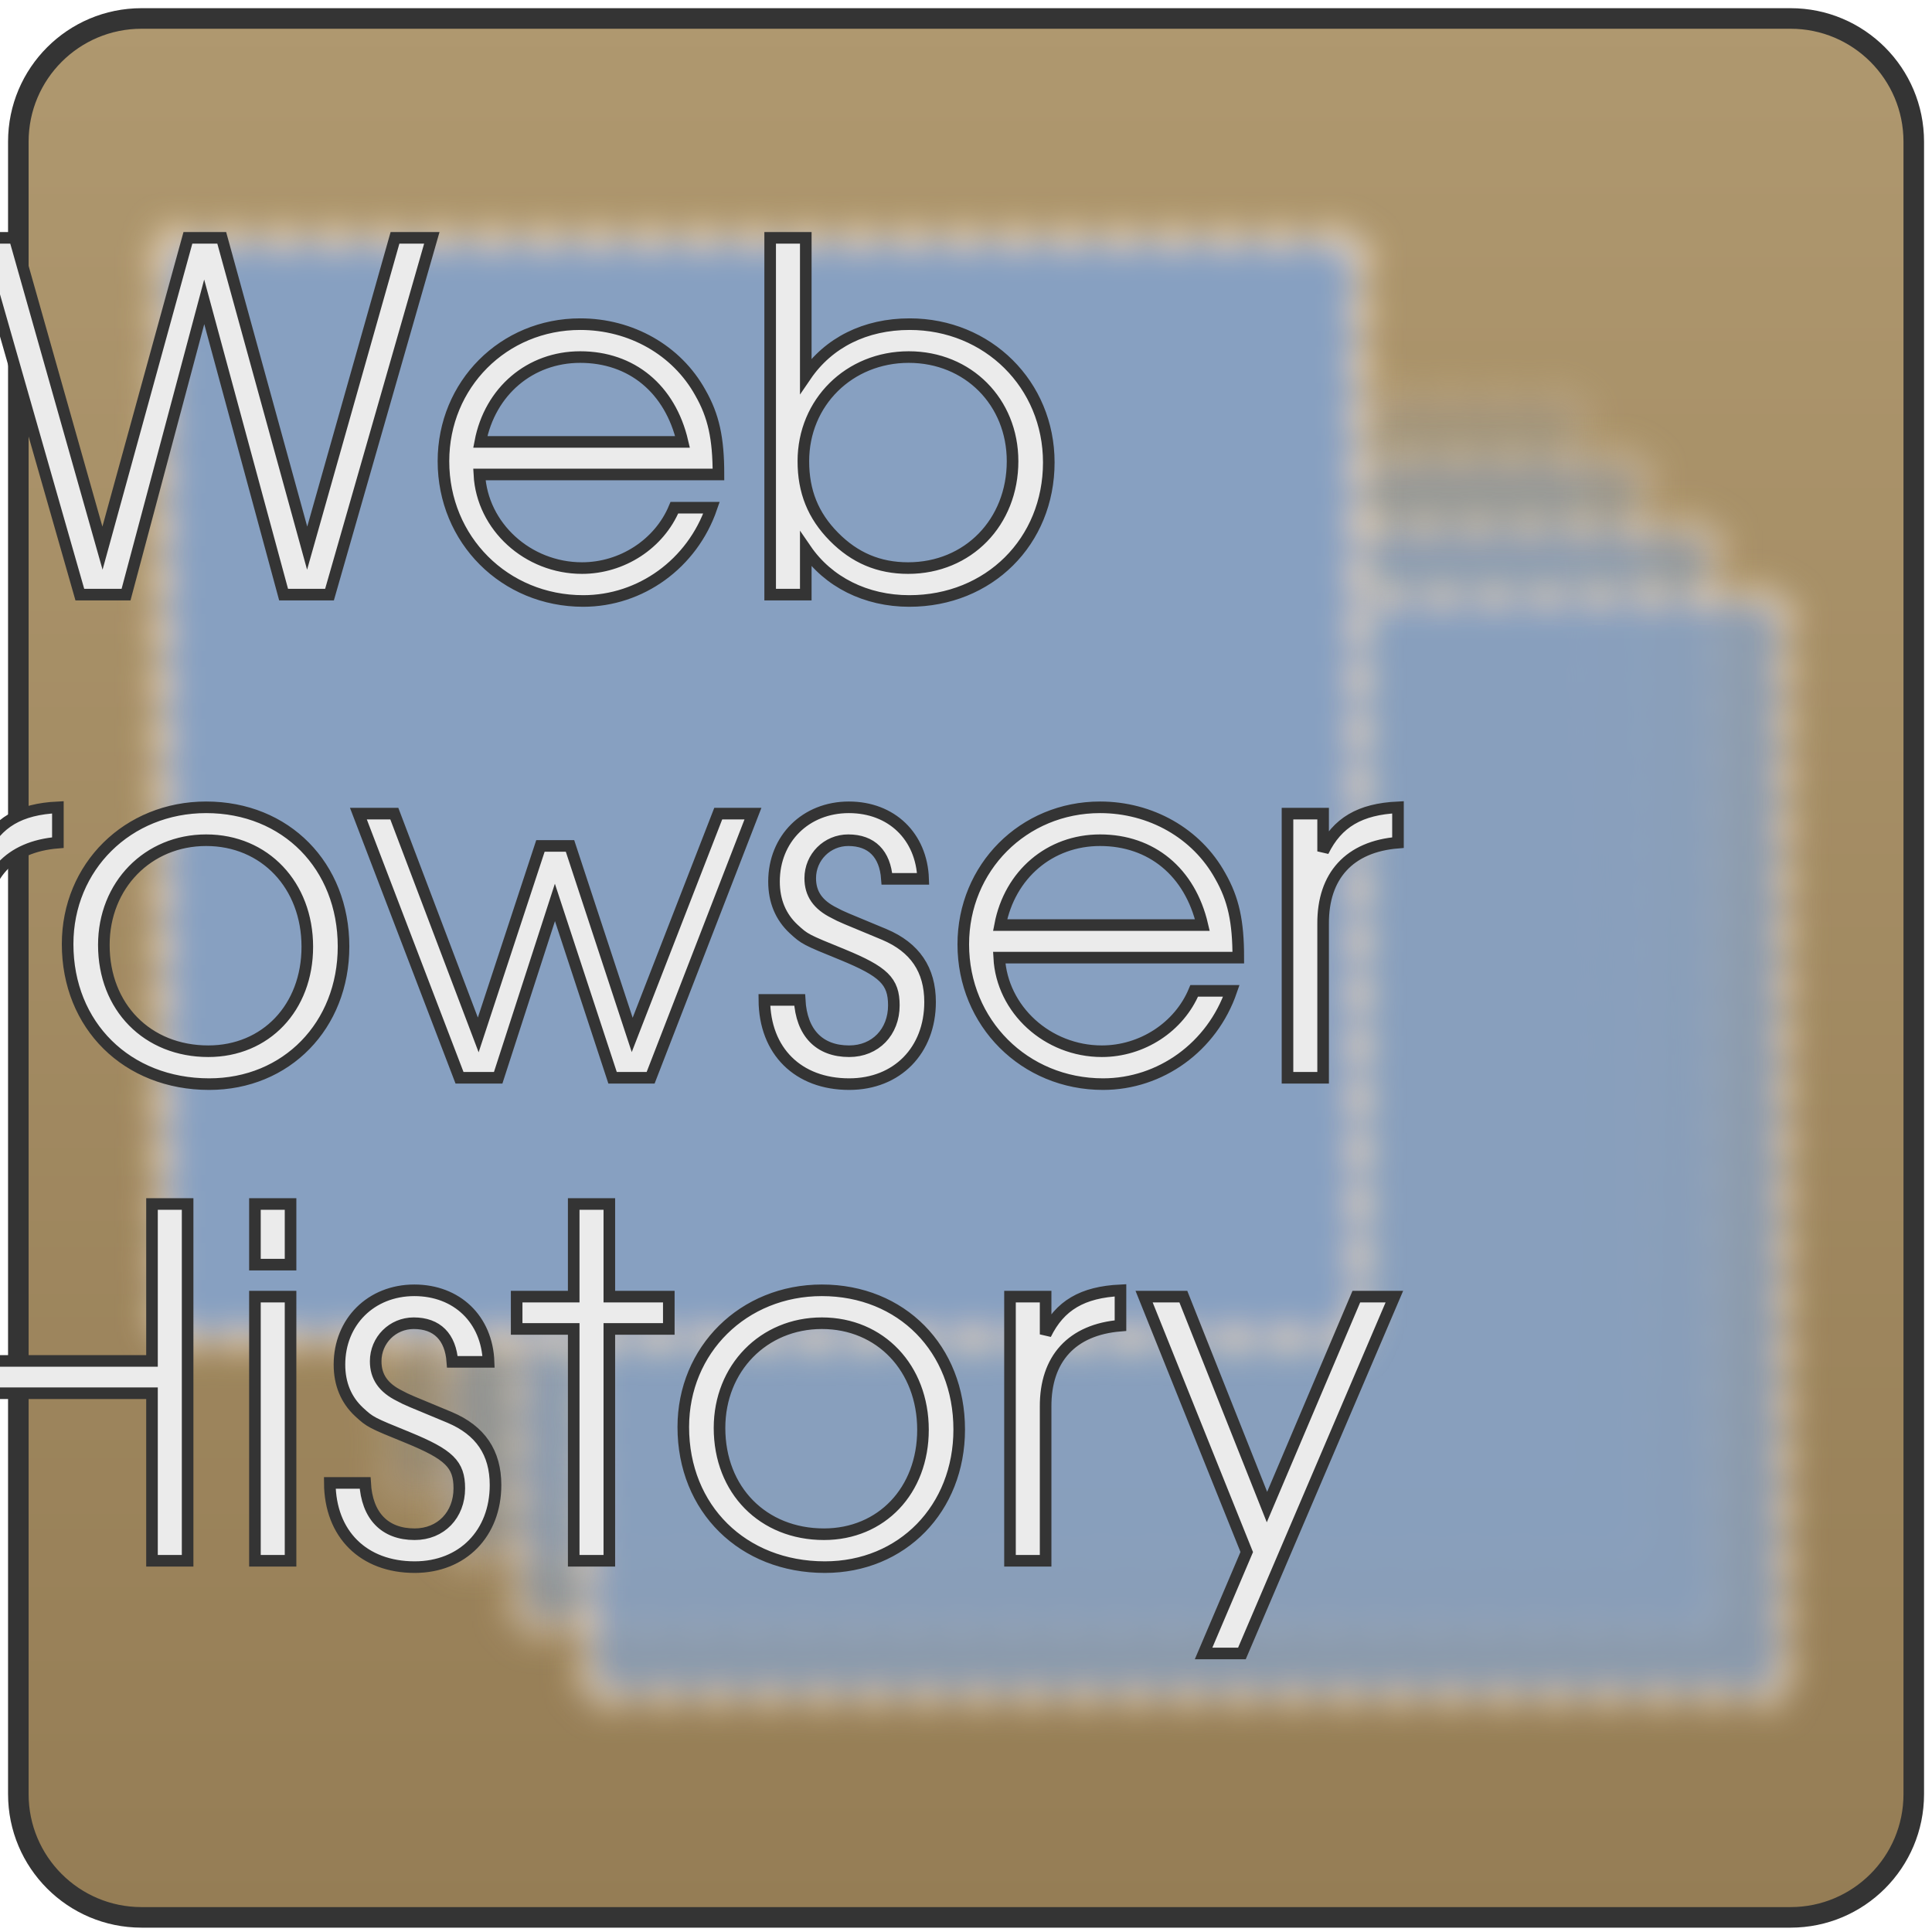
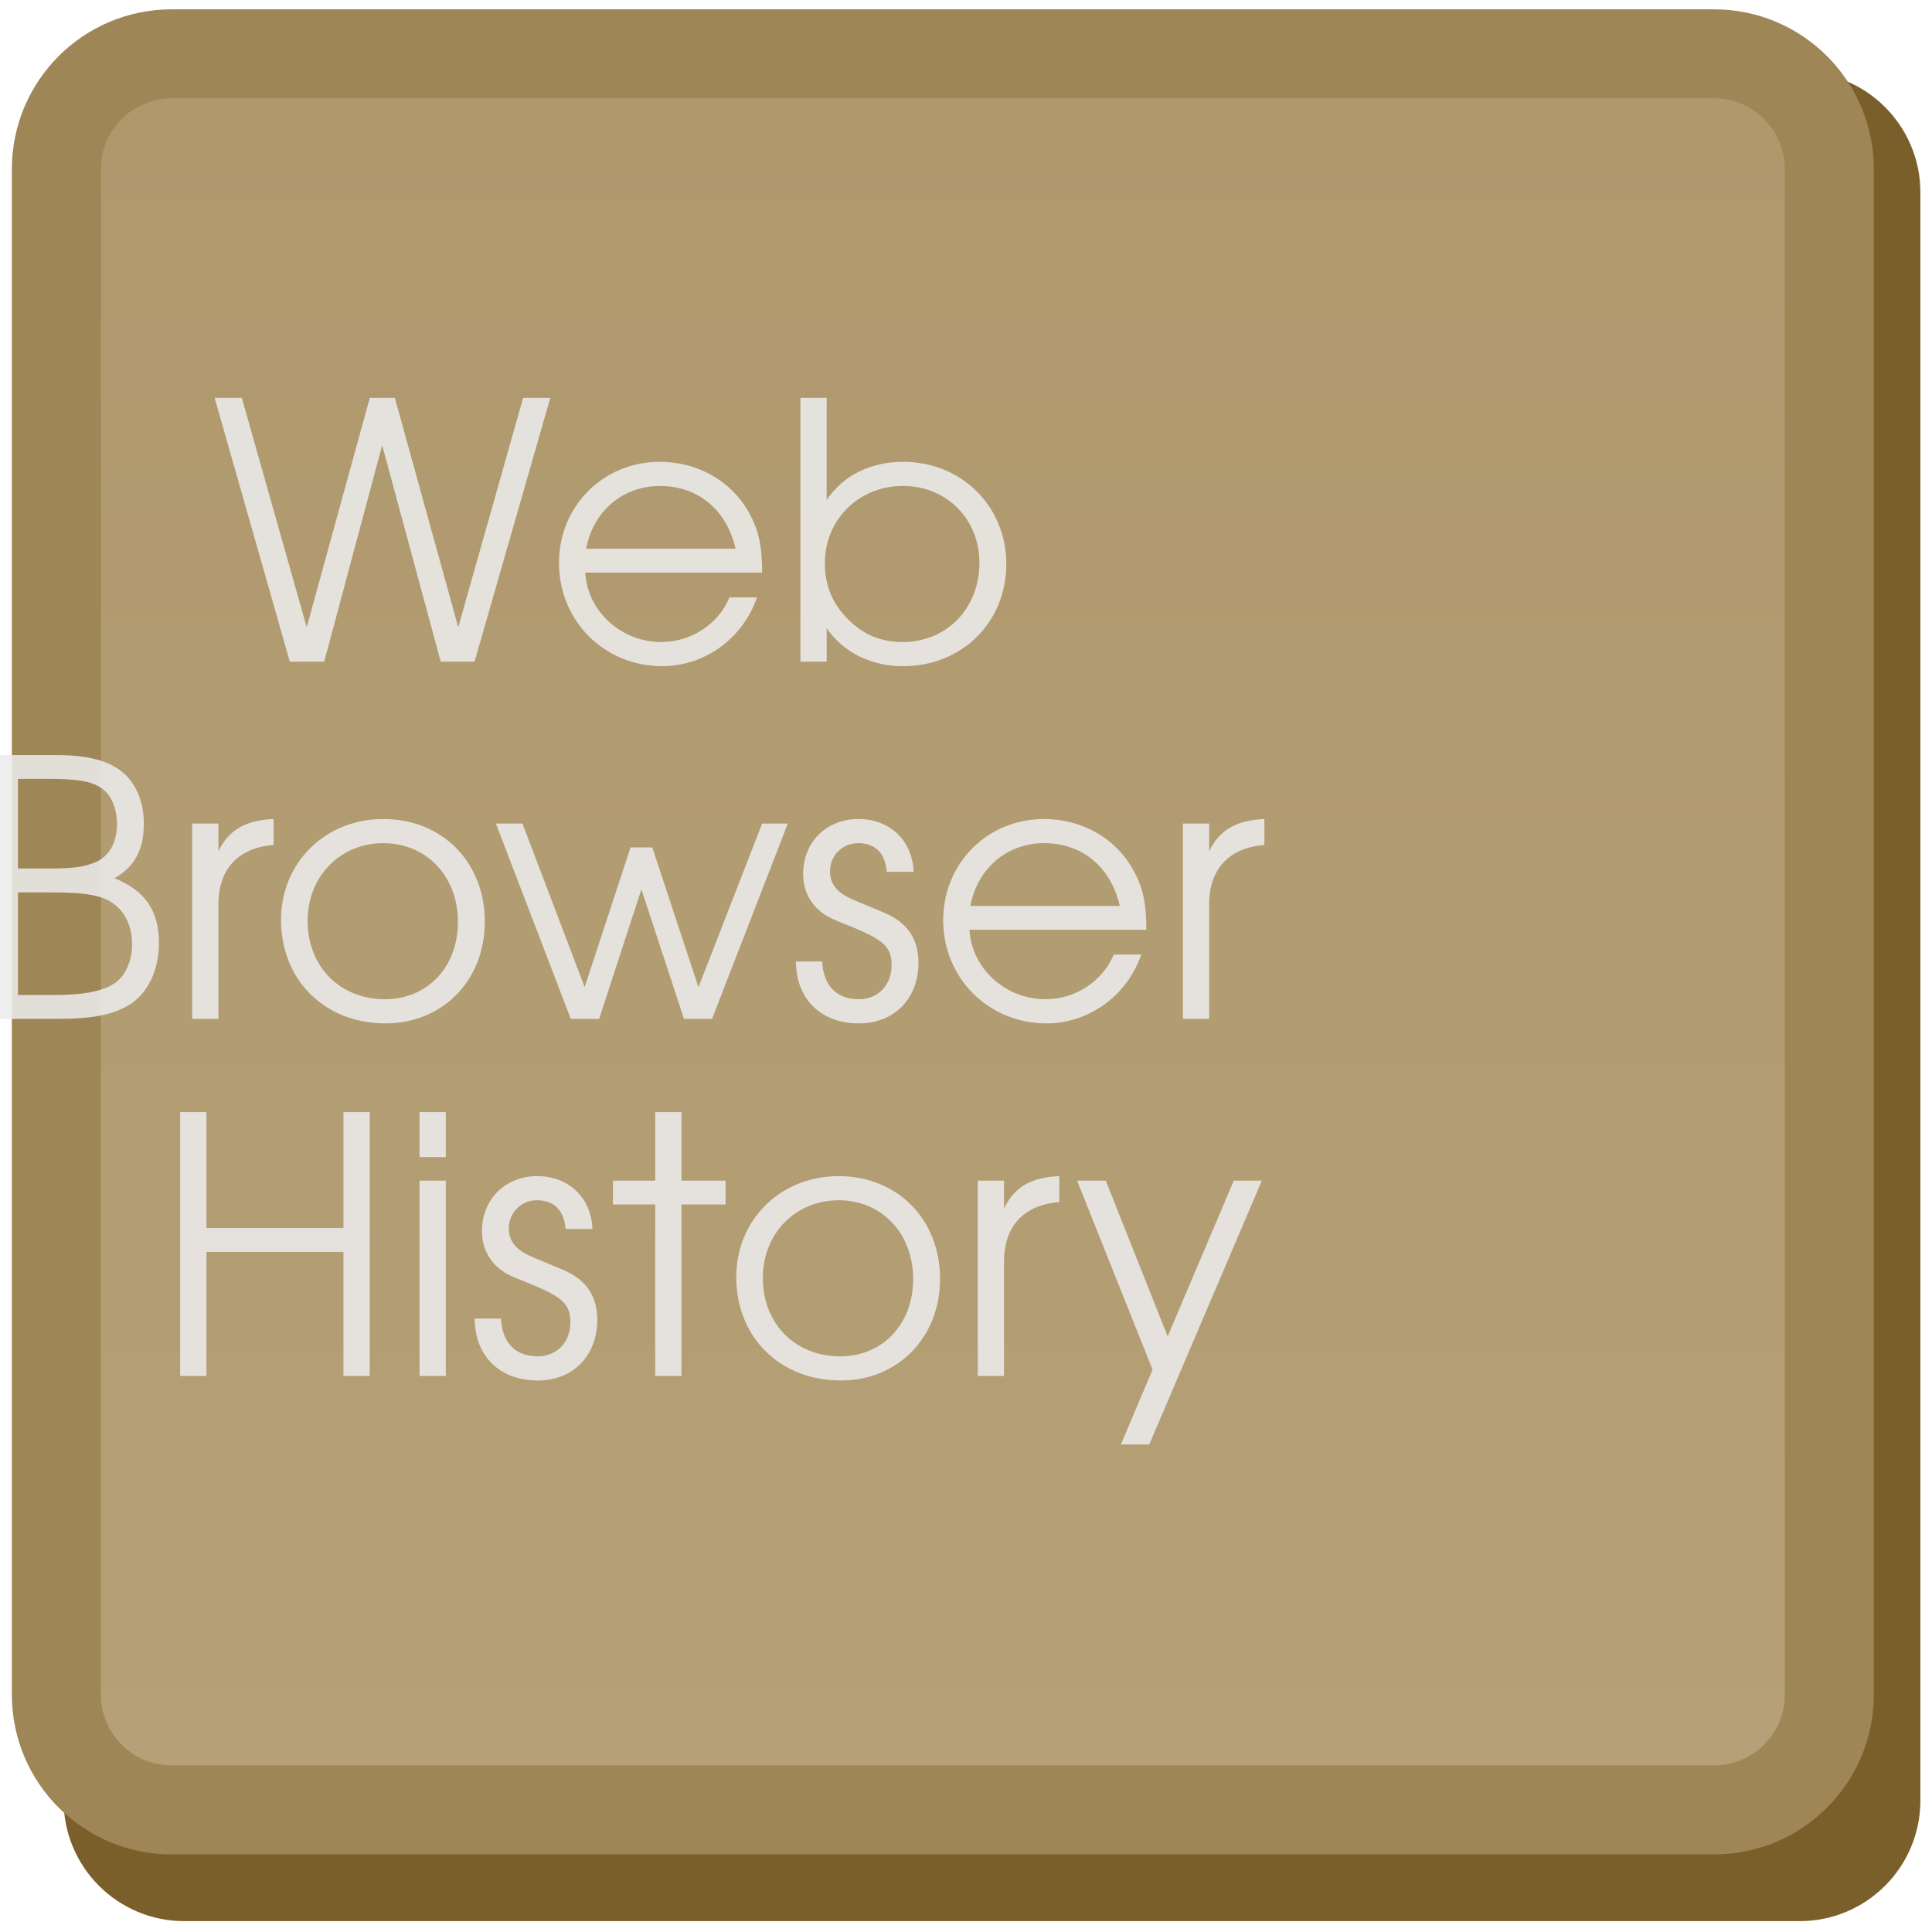
<svg xmlns="http://www.w3.org/2000/svg" xmlns:xlink="http://www.w3.org/1999/xlink" width="100" height="100" id="svg2" version="1.1">
  <defs id="defs4">
+     <linearGradient id="linearGradient4370">
+       <stop style="stop-color:#af986c;stop-opacity:1;" offset="0" id="stop4372" />
+       <stop style="stop-color:#b5a077;stop-opacity:1;" offset="1" id="stop4374" />
+     </linearGradient>
    <linearGradient id="linearGradient4201">
-       <stop style="stop-color:#af986f;stop-opacity:1;" offset="0" id="stop4203" />
+       <stop style="stop-color:#f0e6d3;stop-opacity:1;" offset="0" id="stop4203" />
      <stop style="stop-color:#957d55;stop-opacity:1;" offset="1" id="stop4205" />
    </linearGradient>
    <linearGradient id="linearGradient3863">
      <stop style="stop-color:#af986f;stop-opacity:0.941;" offset="0" id="stop3865" />
      <stop style="stop-color:#af9860;stop-opacity:0;" offset="1" id="stop3867" />
    </linearGradient>
    <linearGradient id="linearGradient3755">
      <stop style="stop-color:#ebebef;stop-opacity:1;" offset="0" id="stop3757" />
      <stop style="stop-color:#bfbfbf;stop-opacity:1;" offset="1" id="stop3759" />
    </linearGradient>
-     <linearGradient xlink:href="#linearGradient4201" id="linearGradient4207" x1="50.645" y1="952.908" x2="50.645" y2="1051.597" gradientUnits="userSpaceOnUse" />
-     <filter id="filter4229">
-       <feGaussianBlur stdDeviation="0.872" id="feGaussianBlur4231" />
+     <filter id="filter4292">
+       <feGaussianBlur stdDeviation="1.055" id="feGaussianBlur4294" />
    </filter>
-     <filter id="filter4233">
-       <feGaussianBlur stdDeviation="0.872" id="feGaussianBlur4235" />
-     </filter>
-     <filter id="filter4237">
-       <feGaussianBlur stdDeviation="0.872" id="feGaussianBlur4239" />
-     </filter>
-     <filter id="filter4241">
-       <feGaussianBlur stdDeviation="0.872" id="feGaussianBlur4243" />
-     </filter>
-     <filter id="filter4245">
-       <feGaussianBlur stdDeviation="0.872" id="feGaussianBlur4247" />
-     </filter>
+     <linearGradient xlink:href="#linearGradient4370" id="linearGradient4376" x1="48.075" y1="956.996" x2="48.075" y2="1043.793" gradientUnits="userSpaceOnUse" />
  </defs>
  <g id="layer1" transform="translate(0,-952.3622)">
-     <rect style="fill:url(#linearGradient4207);fill-opacity:1;stroke:#343434;stroke-width:1.064;stroke-linejoin:miter;stroke-miterlimit:4;stroke-opacity:1;stroke-dasharray:none;stroke-dashoffset:0" id="rect4033" width="98.107" height="98.287" x="0.949" y="953.318" rx="6.377" />
-     <rect style="opacity:0.2;fill:#87a0c1;fill-opacity:1;fill-rule:evenodd;stroke:#f7dfbb;stroke-width:0.988;stroke-linecap:butt;stroke-linejoin:round;stroke-miterlimit:4;stroke-opacity:1;stroke-dasharray:1.975, 0.988;stroke-dashoffset:0;filter:url(#filter4245)" id="rect2985" width="67.838" height="62.351" x="16.722" y="969.407" transform="matrix(0.915762,0,0,0.915762,4.573372,85.00093)" />
-     <rect y="972.898" x="20.214" height="62.351" width="67.838" id="rect3755" style="opacity:0.4;fill:#87a0c1;fill-opacity:1;fill-rule:evenodd;stroke:#f7dfbb;stroke-width:0.988;stroke-linecap:butt;stroke-linejoin:round;stroke-miterlimit:4;stroke-opacity:1;stroke-dasharray:1.975, 0.988;stroke-dashoffset:0;filter:url(#filter4241)" transform="matrix(0.915762,0,0,0.915762,4.573372,85.00093)" />
-     <rect style="opacity:0.6;fill:#87a0c1;fill-opacity:1;fill-rule:evenodd;stroke:#f7dfbb;stroke-width:0.988;stroke-linecap:butt;stroke-linejoin:round;stroke-miterlimit:4;stroke-opacity:1;stroke-dasharray:1.975, 0.988;stroke-dashoffset:0;filter:url(#filter4237)" id="rect3757" width="67.838" height="62.351" x="24.164" y="976.849" transform="matrix(0.915762,0,0,0.915762,4.573372,85.00093)" />
-     <rect y="980.799" x="28.115" height="62.351" width="67.838" id="rect3759" style="opacity:0.8;fill:#87a0c1;fill-opacity:1;fill-rule:evenodd;stroke:#f7dfbb;stroke-width:0.988;stroke-linecap:butt;stroke-linejoin:round;stroke-miterlimit:4;stroke-opacity:1;stroke-dasharray:1.975, 0.988;stroke-dashoffset:0;filter:url(#filter4233)" transform="matrix(0.915762,0,0,0.915762,4.573372,85.00093)" />
-     <rect style="fill:#87a0c1;fill-opacity:1;fill-rule:evenodd;stroke:#f7dfbb;stroke-width:0.988;stroke-linecap:butt;stroke-linejoin:round;stroke-miterlimit:4;stroke-opacity:1;stroke-dasharray:1.975, 0.988;stroke-dashoffset:0;filter:url(#filter4229)" id="rect3761" width="67.838" height="62.351" x="4.082" y="960.549" transform="matrix(0.915762,0,0,0.915762,4.573372,85.00093)" />
-     <text xml:space="preserve" style="font-size:25.005px;font-style:normal;font-weight:normal;text-align:center;line-height:100%;letter-spacing:0px;word-spacing:0px;text-anchor:middle;fill:#ebebeb;fill-opacity:1;stroke:#343434;stroke-width:0.6;stroke-miterlimit:4;stroke-opacity:1;stroke-dasharray:none;font-family:Sans" x="49.724" y="983.139" id="text4193">
-       <tspan id="tspan4195" x="49.724" y="983.139" style="font-style:normal;font-variant:normal;font-weight:normal;font-stretch:normal;text-align:center;line-height:100%;text-anchor:middle;stroke:#343434;stroke-width:0.6;stroke-miterlimit:4;stroke-opacity:1;stroke-dasharray:none;font-family:URW Gothic L;-inkscape-font-specification:URW Gothic L">Web</tspan>
-       <tspan x="49.724" y="1008.145" style="font-style:normal;font-variant:normal;font-weight:normal;font-stretch:normal;text-align:center;line-height:100%;text-anchor:middle;stroke:#343434;stroke-width:0.6;stroke-miterlimit:4;stroke-opacity:1;stroke-dasharray:none;font-family:URW Gothic L;-inkscape-font-specification:URW Gothic L" id="tspan5505">Browser</tspan>
-       <tspan x="49.724" y="1033.15" style="font-style:normal;font-variant:normal;font-weight:normal;font-stretch:normal;text-align:center;line-height:100%;text-anchor:middle;stroke:#343434;stroke-width:0.6;stroke-miterlimit:4;stroke-opacity:1;stroke-dasharray:none;font-family:URW Gothic L;-inkscape-font-specification:URW Gothic L" id="tspan5507">History</tspan>
+     <rect rx="6.247" y="956.075" x="3.293" height="95.725" width="96.106" id="rect4308" style="fill:#7b5f2a;fill-opacity:1;stroke:none" />
+     <rect style="fill:url(#linearGradient4376);fill-opacity:1;stroke:#9e8656;stroke-width:4.608;stroke-miterlimit:4;stroke-opacity:1;stroke-dasharray:none" id="rect4033" width="91.767" height="90.894" x="2.918" y="955.149" rx="5.965" />
+     <text xml:space="preserve" style="font-size:18.486px;font-style:normal;font-weight:normal;text-align:center;line-height:100%;letter-spacing:0px;word-spacing:0px;text-anchor:middle;fill:#ebebeb;fill-opacity:0.878;stroke:none;font-family:Sans" x="48.716" y="986.612" id="text4193">
+       <tspan x="48.716" y="986.612" style="font-style:normal;font-variant:normal;font-weight:normal;font-stretch:normal;text-align:center;line-height:100%;text-anchor:middle;fill:#ebebeb;fill-opacity:0.878;stroke:none;font-family:URW Gothic L;-inkscape-font-specification:URW Gothic L" id="tspan6087">Web</tspan>
+       <tspan x="48.716" y="1005.098" style="font-style:normal;font-variant:normal;font-weight:normal;font-stretch:normal;text-align:center;line-height:100%;text-anchor:middle;fill:#ebebeb;fill-opacity:0.878;stroke:none;font-family:URW Gothic L;-inkscape-font-specification:URW Gothic L" id="tspan4380">Browser</tspan>
+       <tspan x="48.716" y="1023.584" style="font-style:normal;font-variant:normal;font-weight:normal;font-stretch:normal;text-align:center;line-height:100%;text-anchor:middle;fill:#ebebeb;fill-opacity:0.878;stroke:none;font-family:URW Gothic L;-inkscape-font-specification:URW Gothic L" id="tspan4382">History</tspan>
    </text>
  </g>
</svg>
